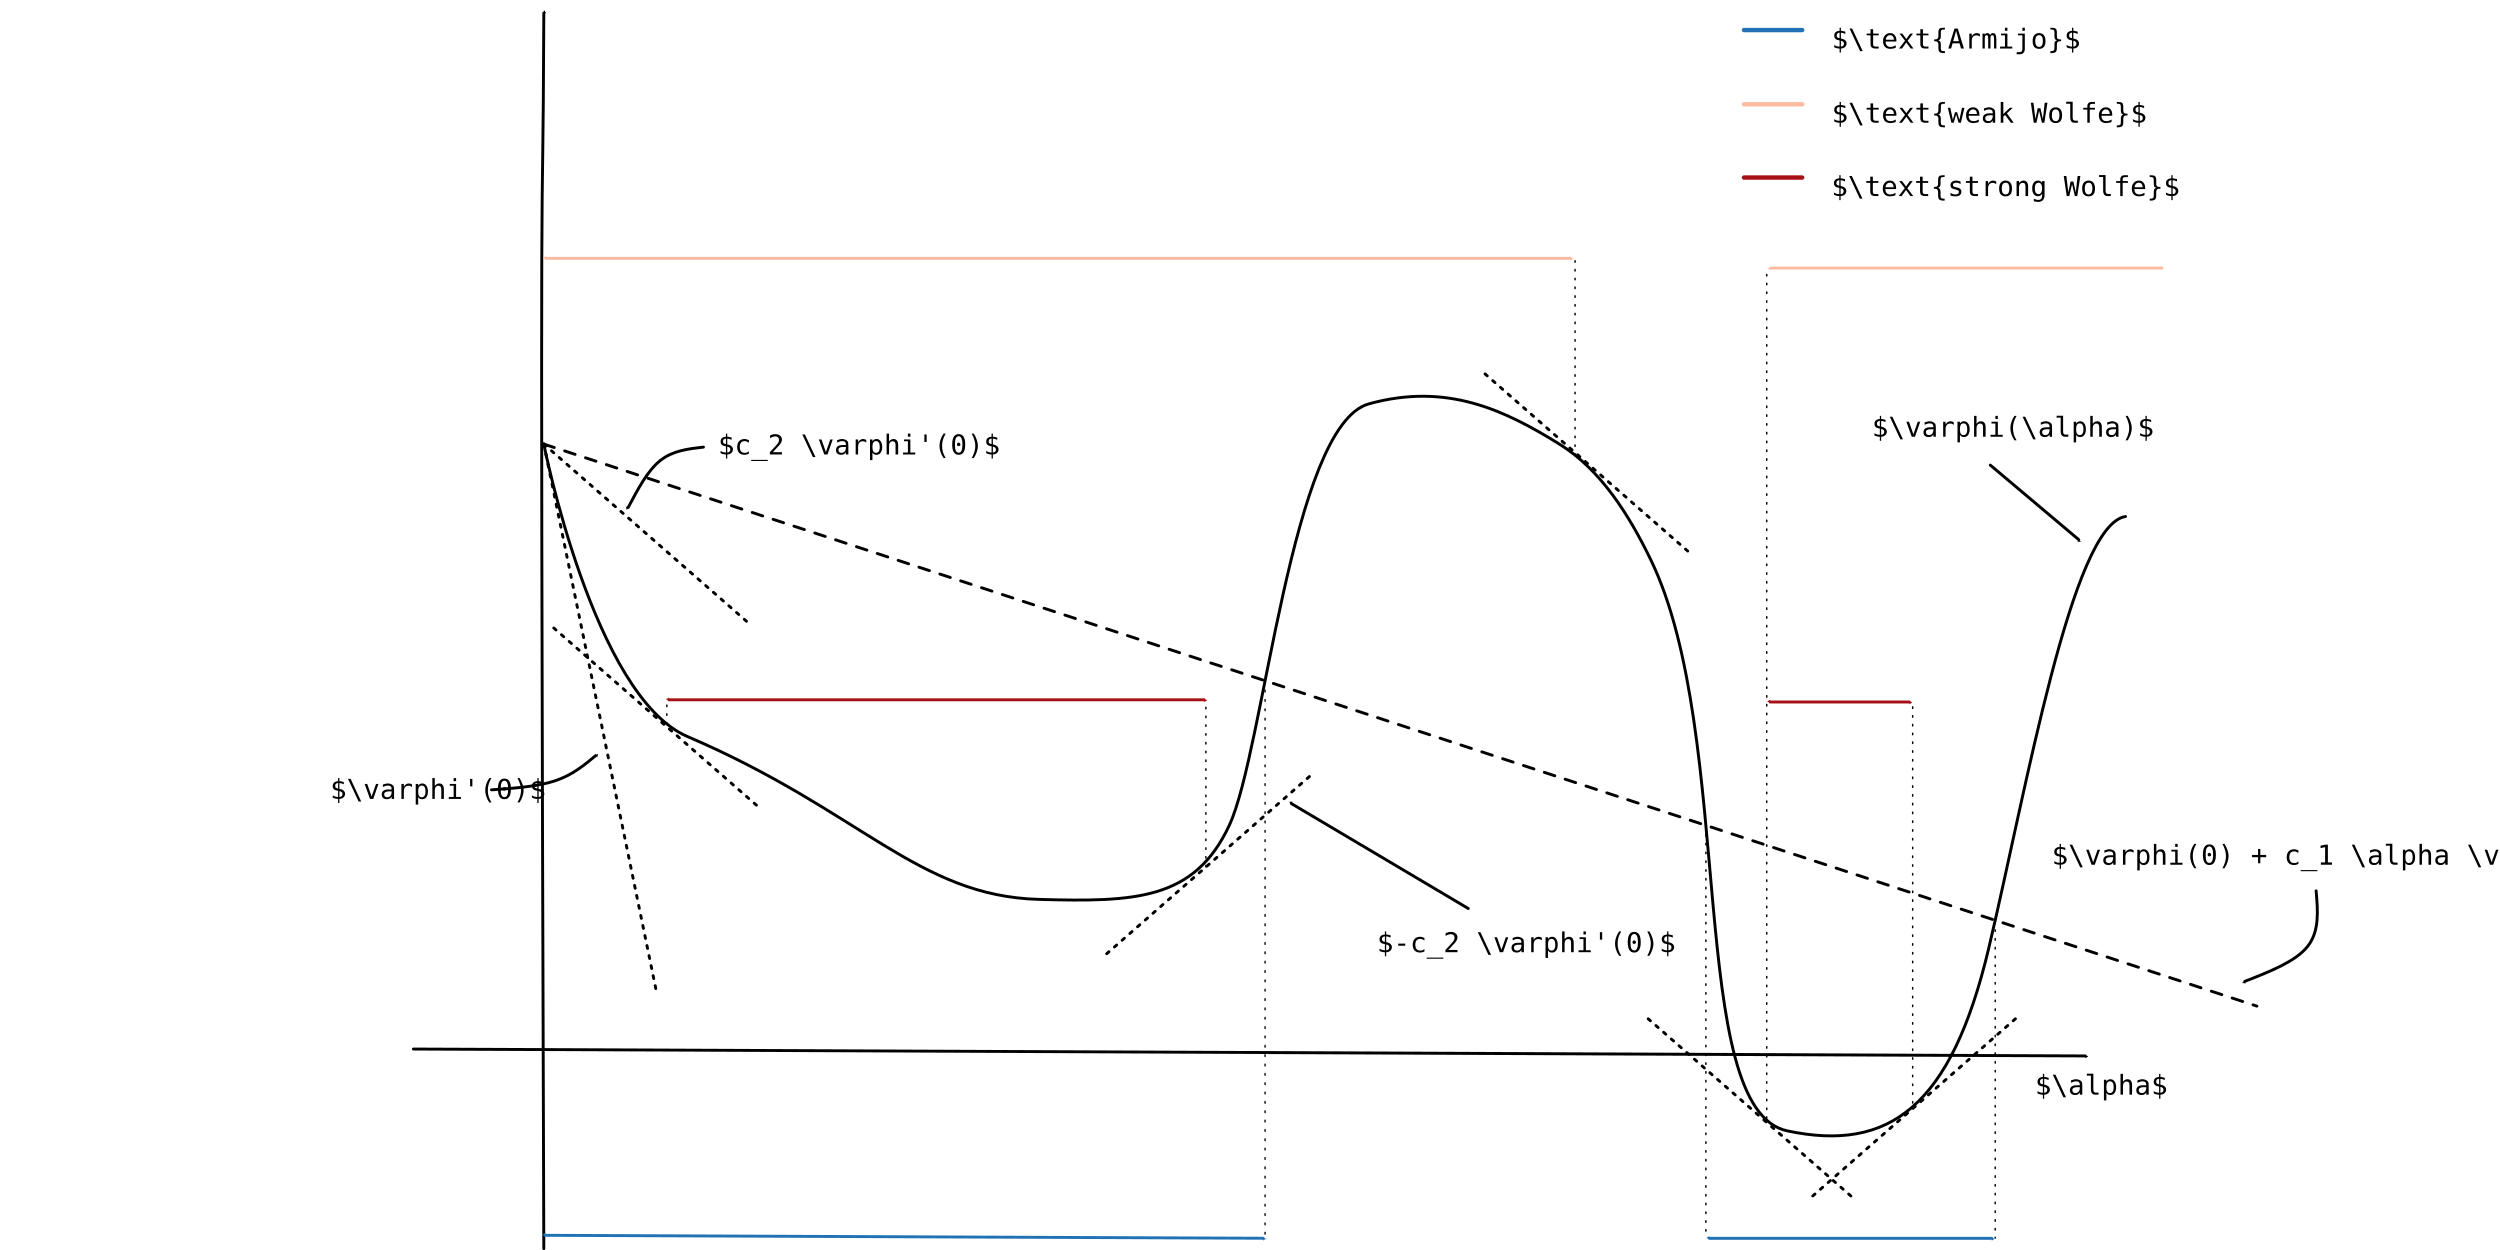
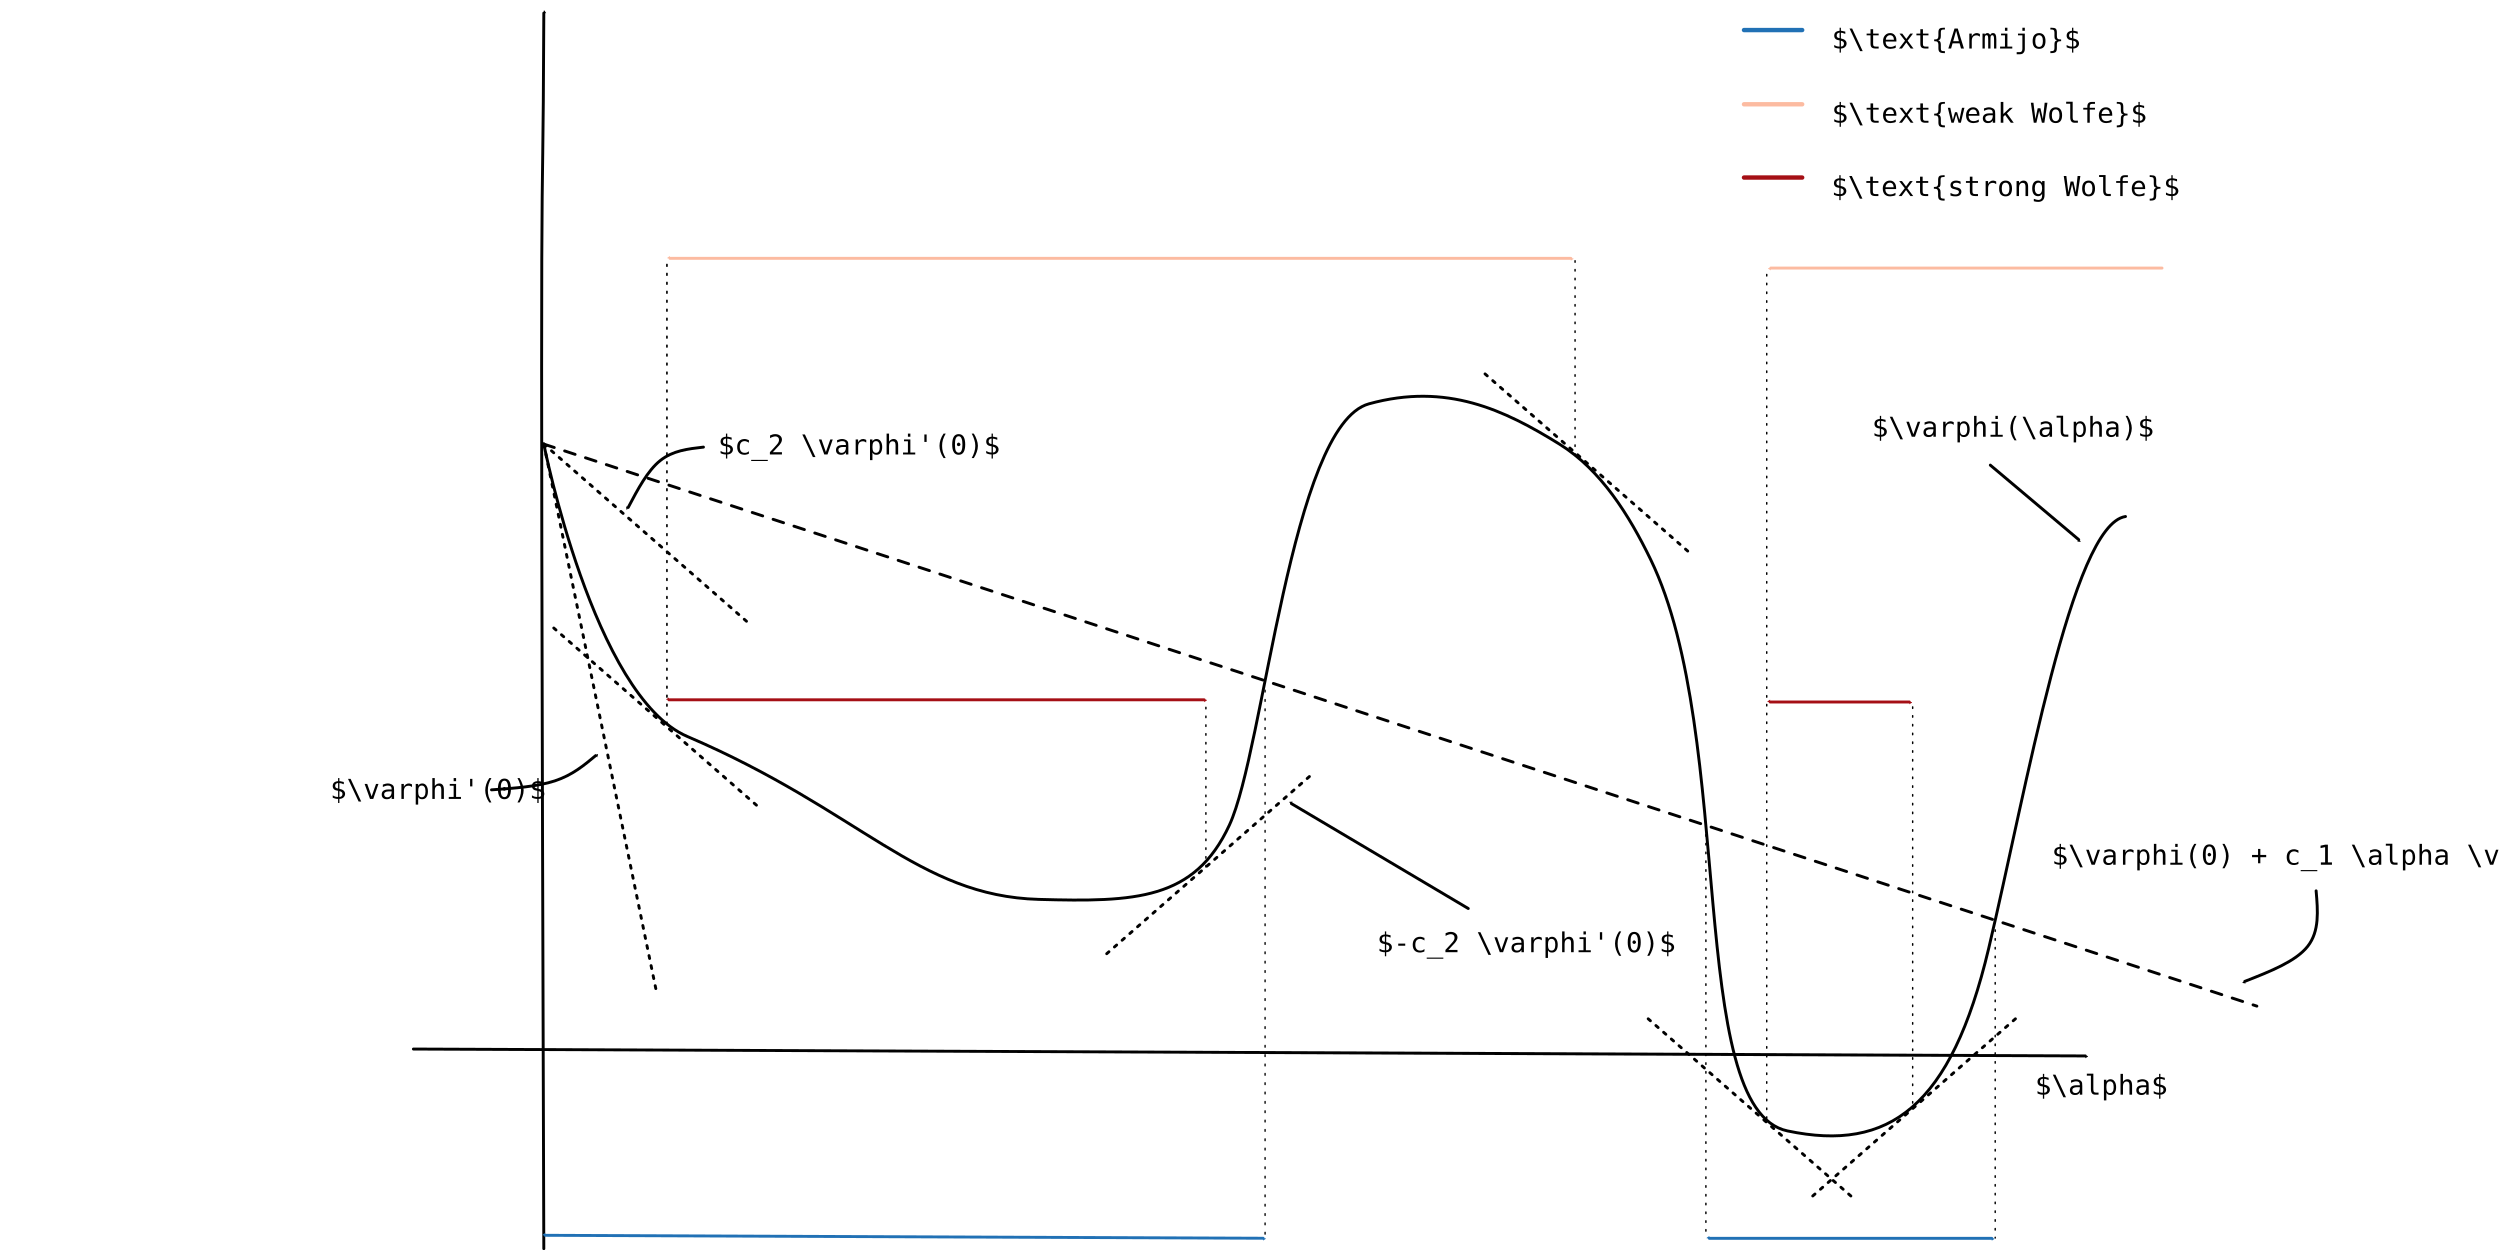
<svg xmlns="http://www.w3.org/2000/svg" width="240mm" height="120mm" viewBox="0 0 240 120" version="1.1" id="svg8">
  <defs id="defs2">
    <marker id="marker-arrow-1.0616" orient="auto-start-reverse" refY="0" refX="0" markerHeight="1.69" markerWidth="0.911">
      <g transform="scale(1.343431)" id="g1-6">
        <path d="M -1.554,2.072 C -1.425,1.295 0,0.13 0.389,0 0,-0.13 -1.425,-1.295 -1.554,-2.072" style="fill:none;stroke:#000000;stroke-width:0.6;stroke-linecap:round;stroke-linejoin:round;stroke-miterlimit:10;stroke-dasharray:none;stroke-opacity:1" id="path1-2" />
      </g>
    </marker>
    <marker id="marker1" orient="auto-start-reverse" refY="0" refX="0" markerHeight="1.69" markerWidth="0.911">
      <g transform="scale(1.343431)" id="g1">
        <path d="M -1.554,2.072 C -1.425,1.295 0,0.13 0.389,0 0,-0.13 -1.425,-1.295 -1.554,-2.072" style="fill:none;stroke:#000000;stroke-width:0.6;stroke-linecap:round;stroke-linejoin:round;stroke-miterlimit:10;stroke-dasharray:none;stroke-opacity:1" id="path1" />
      </g>
    </marker>
    <marker id="marker-arrow-0.5308-ctx" orient="auto-start-reverse" refY="0" refX="0" markerHeight="1.690" markerWidth="0.911">
      <g transform="scale(2.153529)" id="g1-3">
        <path d="M -1.554,2.072 C -1.425,1.295 0,0.13 0.389,0 0,-0.13 -1.425,-1.295 -1.554,-2.072" style="fill:none;stroke:context-stroke;stroke-width:0.6;stroke-linecap:round;stroke-linejoin:round;stroke-miterlimit:10;stroke-dasharray:none" id="path1-8" />
      </g>
    </marker>
    <marker id="marker-arrow-1.0616-ctx" orient="auto-start-reverse" refY="0" refX="0" markerHeight="1.690" markerWidth="0.911">
      <g transform="scale(1.343431)" id="g1-4">
        <path d="M -1.554,2.072 C -1.425,1.295 0,0.13 0.389,0 0,-0.13 -1.425,-1.295 -1.554,-2.072" style="fill:none;stroke:context-stroke;stroke-width:0.6;stroke-linecap:round;stroke-linejoin:round;stroke-miterlimit:10;stroke-dasharray:none" id="path1-80" />
      </g>
    </marker>
    <marker id="marker-arrow-1.0616-ctx-3" orient="auto-start-reverse" refY="0" refX="0" markerHeight="1.690" markerWidth="0.911">
      <g transform="scale(1.343431)" id="g1-65">
        <path d="M -1.554,2.072 C -1.425,1.295 0,0.13 0.389,0 0,-0.13 -1.425,-1.295 -1.554,-2.072" style="fill:none;stroke:context-stroke;stroke-width:0.6;stroke-linecap:round;stroke-linejoin:round;stroke-miterlimit:10;stroke-dasharray:none" id="path1-9" />
      </g>
    </marker>
    <marker id="marker-arrow-1.0616-ctx-4" orient="auto-start-reverse" refY="0" refX="0" markerHeight="1.690" markerWidth="0.911">
      <g transform="scale(1.343431)" id="g1-1">
        <path d="M -1.554,2.072 C -1.425,1.295 0,0.13 0.389,0 0,-0.13 -1.425,-1.295 -1.554,-2.072" style="fill:none;stroke:context-stroke;stroke-width:0.6;stroke-linecap:round;stroke-linejoin:round;stroke-miterlimit:10;stroke-dasharray:none" id="path1-7" />
      </g>
    </marker>
    <marker id="marker-arrow-1.0616-ctx-1" orient="auto-start-reverse" refY="0" refX="0" markerHeight="1.690" markerWidth="0.911">
      <g transform="scale(1.343431)" id="g1-8">
        <path d="M -1.554,2.072 C -1.425,1.295 0,0.13 0.389,0 0,-0.13 -1.425,-1.295 -1.554,-2.072" style="fill:none;stroke:context-stroke;stroke-width:0.6;stroke-linecap:round;stroke-linejoin:round;stroke-miterlimit:10;stroke-dasharray:none" id="path1-78" />
      </g>
    </marker>
    <marker id="marker-arrow-1.0616-ctx-7" orient="auto-start-reverse" refY="0" refX="0" markerHeight="1.690" markerWidth="0.911">
      <g transform="scale(1.343431)" id="g1-15">
        <path d="M -1.554,2.072 C -1.425,1.295 0,0.13 0.389,0 0,-0.13 -1.425,-1.295 -1.554,-2.072" style="fill:none;stroke:context-stroke;stroke-width:0.6;stroke-linecap:round;stroke-linejoin:round;stroke-miterlimit:10;stroke-dasharray:none" id="path1-21" />
      </g>
    </marker>
    <marker id="marker-arrow-1.0616-ctx-0" orient="auto-start-reverse" refY="0" refX="0" markerHeight="1.690" markerWidth="0.911">
      <g transform="scale(1.343431)" id="g1-18">
        <path d="M -1.554,2.072 C -1.425,1.295 0,0.13 0.389,0 0,-0.13 -1.425,-1.295 -1.554,-2.072" style="fill:none;stroke:context-stroke;stroke-width:0.6;stroke-linecap:round;stroke-linejoin:round;stroke-miterlimit:10;stroke-dasharray:none" id="path1-76" />
      </g>
    </marker>
    <marker id="marker-arrow-1.0616-ctx-2" orient="auto-start-reverse" refY="0" refX="0" markerHeight="1.690" markerWidth="0.911">
      <g transform="scale(1.343431)" id="g1-9">
        <path d="M -1.554,2.072 C -1.425,1.295 0,0.13 0.389,0 0,-0.13 -1.425,-1.295 -1.554,-2.072" style="fill:none;stroke:context-stroke;stroke-width:0.6;stroke-linecap:round;stroke-linejoin:round;stroke-miterlimit:10;stroke-dasharray:none" id="path1-75" />
      </g>
    </marker>
    <marker id="marker-arrow-1.0616-ctx-32" orient="auto-start-reverse" refY="0" refX="0" markerHeight="1.690" markerWidth="0.911">
      <g transform="scale(1.343431)" id="g1-68">
        <path d="M -1.554,2.072 C -1.425,1.295 0,0.13 0.389,0 0,-0.13 -1.425,-1.295 -1.554,-2.072" style="fill:none;stroke:context-stroke;stroke-width:0.6;stroke-linecap:round;stroke-linejoin:round;stroke-miterlimit:10;stroke-dasharray:none" id="path1-91" />
      </g>
    </marker>
    <marker id="marker-arrow-1.0616-ctx-48" orient="auto-start-reverse" refY="0" refX="0" markerHeight="1.690" markerWidth="0.911">
      <g transform="scale(1.343431)" id="g1-87">
        <path d="M -1.554,2.072 C -1.425,1.295 0,0.13 0.389,0 0,-0.13 -1.425,-1.295 -1.554,-2.072" style="fill:none;stroke:context-stroke;stroke-width:0.6;stroke-linecap:round;stroke-linejoin:round;stroke-miterlimit:10;stroke-dasharray:none" id="path1-1" />
      </g>
    </marker>
    <marker id="marker-arrow-1.0616-ctx-9" orient="auto-start-reverse" refY="0" refX="0" markerHeight="1.690" markerWidth="0.911">
      <g transform="scale(1.343431)" id="g1-5">
        <path d="M -1.554,2.072 C -1.425,1.295 0,0.13 0.389,0 0,-0.13 -1.425,-1.295 -1.554,-2.072" style="fill:none;stroke:context-stroke;stroke-width:0.6;stroke-linecap:round;stroke-linejoin:round;stroke-miterlimit:10;stroke-dasharray:none" id="path1-90" />
      </g>
    </marker>
    <marker id="marker-arrow-1.0616-ctx-75" orient="auto-start-reverse" refY="0" refX="0" markerHeight="1.690" markerWidth="0.911">
      <g transform="scale(1.343431)" id="g1-7">
        <path d="M -1.554,2.072 C -1.425,1.295 0,0.13 0.389,0 0,-0.13 -1.425,-1.295 -1.554,-2.072" style="fill:none;stroke:context-stroke;stroke-width:0.6;stroke-linecap:round;stroke-linejoin:round;stroke-miterlimit:10;stroke-dasharray:none" id="path1-5" />
      </g>
    </marker>
    <marker id="marker-arrow-1.0616-ctx-40" orient="auto-start-reverse" refY="0" refX="0" markerHeight="1.690" markerWidth="0.911">
      <g transform="scale(1.343431)" id="g1-56">
        <path d="M -1.554,2.072 C -1.425,1.295 0,0.13 0.389,0 0,-0.13 -1.425,-1.295 -1.554,-2.072" style="fill:none;stroke:context-stroke;stroke-width:0.6;stroke-linecap:round;stroke-linejoin:round;stroke-miterlimit:10;stroke-dasharray:none" id="path1-85" />
      </g>
    </marker>
    <marker id="marker-arrow-1.0616-ctx-8" orient="auto-start-reverse" refY="0" refX="0" markerHeight="1.690" markerWidth="0.911">
      <g transform="scale(1.343431)" id="g1-75">
        <path d="M -1.554,2.072 C -1.425,1.295 0,0.13 0.389,0 0,-0.13 -1.425,-1.295 -1.554,-2.072" style="fill:none;stroke:context-stroke;stroke-width:0.6;stroke-linecap:round;stroke-linejoin:round;stroke-miterlimit:10;stroke-dasharray:none" id="path1-95" />
      </g>
    </marker>
    <marker id="marker-arrow-1.0616-ctx-6" orient="auto-start-reverse" refY="0" refX="0" markerHeight="1.690" markerWidth="0.911">
      <g transform="scale(1.343431)" id="g1-0">
        <path d="M -1.554,2.072 C -1.425,1.295 0,0.13 0.389,0 0,-0.13 -1.425,-1.295 -1.554,-2.072" style="fill:none;stroke:context-stroke;stroke-width:0.6;stroke-linecap:round;stroke-linejoin:round;stroke-miterlimit:10;stroke-dasharray:none" id="path1-4" />
      </g>
    </marker>
  </defs>
  <g id="layer1" transform="translate(0,-177)" style="display:inline">
    <path style="opacity:0.996;fill:none;fill-opacity:1;stroke:#000000;stroke-width:0.281;stroke-linecap:round;stroke-dasharray:none;stroke-opacity:1;marker-start:none;marker-end:url(#marker-arrow-1.0616);paint-order:fill markers stroke" d="m 52.206,296.874 c -0.413,-124.831 -0.107,-88.919 0,-118.616" id="path4" />
    <path style="opacity:0.996;fill:none;fill-opacity:1;stroke:#000000;stroke-width:0.281;stroke-linecap:round;stroke-dasharray:none;stroke-opacity:1;marker-start:none;marker-end:url(#marker-arrow-1.0616);paint-order:fill markers stroke" d="m 39.687,277.708 160.507,0.662" id="path5" />
    <text style="font-size:2.646px;font-family:monospace;-inkscape-font-specification:'monospace, Normal';fill:#000000;fill-opacity:1;stroke:none;stroke-width:0.265" xml:space="preserve" id="text1" y="282.089" x="195.352">
      <tspan id="tspan1" x="195.352" y="282.089" style="stroke-width:0.265">$\alpha$</tspan>
    </text>
    <path style="fill:none;fill-opacity:1;stroke:#000000;stroke-width:0.281;stroke-linecap:round;stroke-dasharray:none;stroke-opacity:1;marker-start:none;marker-end:none;paint-order:fill markers stroke" d="m 52.206,219.633 c 0,0 4.774,24.211 13.788,28.074 16.683,7.15 22.098,15.312 33.739,15.635 9.272,0.258 14.941,0.076 18.289,-7.135 3.348,-7.212 5.924,-38.377 13.393,-40.438 7.469,-2.061 12.992,0.581 18.287,3.863 4,2.48 6.701,6.842 8.757,11.075 8.213,16.915 3.348,52.801 13.136,54.861 9.787,2.061 15.711,-2.318 19.317,-17.514 3.606,-15.196 7.984,-40.695 13.136,-41.468" id="path2" />
    <path style="fill:none;fill-opacity:1;stroke:#000000;stroke-width:0.3;stroke-linecap:round;stroke-dasharray:none;stroke-opacity:1;marker-start:none;marker-end:url(#marker-arrow-1.0616-ctx);paint-order:fill markers stroke" d="m 204.853,254.805 c -3.101,-2.476 -6.203,-4.952 -9.304,-7.428" id="path3" transform="matrix(-0.9124615,0,0,-0.9630415,377.99,467.0418)" />
    <text style="font-size:2.646px;font-family:monospace;-inkscape-font-specification:'monospace, Normal';fill:#000000;fill-opacity:1;stroke:none;stroke-width:0.265" xml:space="preserve" id="text1-6" y="218.923" x="179.7">
      <tspan id="tspan1-0" x="179.7" y="218.923" style="stroke-width:0.265">$\varphi(\alpha)$</tspan>
    </text>
    <path style="fill:none;fill-opacity:1;stroke:black;stroke-width:0.281;stroke-linecap:round;stroke-dasharray:0.281,0.702;stroke-opacity:1;marker-start:none;marker-end:none;paint-order:fill markers stroke" d="m 52.206,219.633 c 3.607,17.537 7.214,35.075 10.821,52.612" id="path6" />
    <text style="font-size:2.646px;font-family:monospace;-inkscape-font-specification:'monospace, Normal';fill:#000000;fill-opacity:1;stroke:none;stroke-width:0.265" xml:space="preserve" id="text1-3" y="253.693" x="31.692">
      <tspan id="tspan1-8" x="31.692" y="253.693" style="fill:#000000;stroke:none;stroke-width:0.265">$\varphi'(0)$</tspan>
    </text>
    <path style="fill:none;fill-opacity:1;stroke:#000000;stroke-width:0.281;stroke-linecap:round;stroke-dasharray:none;stroke-opacity:1;marker-start:none;marker-end:url(#marker-arrow-1.0616-ctx);paint-order:fill markers stroke" d="m 47.185,252.826 c 2.207,-0.157 4.413,-0.314 6.08,-0.862 1.667,-0.548 2.794,-1.487 3.92,-2.426" id="path7" />
    <path style="fill:#cb181d;fill-opacity:1;stroke:#000000;stroke-width:0.281;stroke-linecap:round;stroke-dasharray:1.053, 1.053;stroke-opacity:1;marker-start:none;marker-end:none;paint-order:fill markers stroke" d="M 52.206,219.633 C 107.023,237.618 161.841,255.603 216.658,273.588" id="path8" />
    <text style="font-size:2.646px;font-family:monospace;-inkscape-font-specification:'monospace, Normal';fill:#000000;fill-opacity:1;stroke:none;stroke-width:0.265" xml:space="preserve" id="text1-35" y="260.01" x="196.959">
      <tspan id="tspan1-2" x="196.959" y="260.01" style="stroke-width:0.265">$\varphi(0) + c_1 \alpha \varphi'(0)$</tspan>
    </text>
    <path style="fill:none;fill-opacity:1;stroke:#000000;stroke-width:0.281;stroke-linecap:round;stroke-dasharray:none;stroke-opacity:1;marker-start:none;marker-end:url(#marker-arrow-1.0616-ctx);paint-order:fill markers stroke" d="m 193.371,271.707 c 1.939,0.166 3.877,0.331 5.326,-0.81 1.448,-1.141 2.406,-3.59 3.364,-6.038" id="path9" transform="matrix(0,1,1,0,-49.3595,69.15096)" />
    <path style="fill:none;fill-opacity:1;stroke:#000000;stroke-width:0.1;stroke-linecap:round;stroke-dasharray:0.1, 0.499;stroke-opacity:1;marker-start:none;marker-end:none;paint-order:fill markers stroke" d="m 121.448,242.35 c 0,11.898 0,23.797 0,35.695" id="path10" transform="matrix(1.322057,0,0,1.498052,-39.11312,-120.6804)" />
    <path style="fill:none;fill-opacity:1;stroke:#000000;stroke-width:0.079;stroke-linecap:round;stroke-dasharray:0.079, 0.394;stroke-opacity:1;marker-start:none;marker-end:none;paint-order:fill markers stroke" d="m 163.766,256.235 c 0,7.328 0,14.657 0,21.985" id="path11" transform="matrix(1.781437,0,0,1.781437,-127.973,-200.1832)" />
    <path style="fill:none;fill-opacity:1;stroke:#000000;stroke-width:0.06;stroke-linecap:round;stroke-dasharray:0.06, 0.3;stroke-opacity:1;marker-start:none;marker-end:none;paint-order:fill markers stroke" d="m 191.54,265.347 c 0,4.329 0,8.658 0,12.988" id="path12" transform="matrix(2.342202,0,0,2.342202,-257.0857,-356.0696)" />
    <path style="fill:none;fill-opacity:1;stroke:#2171b5;stroke-width:0.283;stroke-linecap:round;stroke-dasharray:none;stroke-opacity:1;marker-start:url(#marker-arrow-1.0616-ctx);marker-end:url(#marker-arrow-1.0616-ctx);paint-order:fill markers stroke" d="m 52.166,277.76 c 23.094,0.095 46.188,0.19 69.282,0.286" id="path13" transform="matrix(0.9947782,0,0,0.9887934,0.4438259,20.94168)" />
    <path style="fill:none;fill-opacity:1;stroke:#2171b5;stroke-width:0.288;stroke-linecap:round;stroke-dasharray:none;stroke-opacity:1;marker-start:url(#marker-arrow-1.0616-ctx);marker-end:url(#marker-arrow-1.0616-ctx);paint-order:fill markers stroke" d="m 163.766,278.22 c 9.258,0 18.516,0 27.774,0" id="path14" transform="matrix(0.9762404,0,0,0.9762404,4.220943,24.27225)" />
    <path style="fill:none;fill-opacity:1;stroke:black;stroke-width:0.281;stroke-linecap:round;stroke-dasharray:0.281,0.702;stroke-opacity:1;marker-start:none;marker-end:none;paint-order:fill markers stroke" d="M 52.206,219.633 C 58.829,225.422 65.452,231.211 72.076,237" id="path15" />
    <path style="fill:none;fill-opacity:1;stroke:#000000;stroke-width:0.281;stroke-linecap:round;stroke-dasharray:0.281, 0.702;stroke-opacity:1;marker-start:none;marker-end:none;paint-order:fill markers stroke" d="M 52.206,219.633 C 58.829,225.422 65.452,231.211 72.076,237" id="path16" transform="translate(0.9565354,17.65754)" />
    <path style="fill:none;fill-opacity:1;stroke:#000000;stroke-width:0.281;stroke-linecap:round;stroke-dasharray:0.281, 0.702;stroke-opacity:1;marker-start:none;marker-end:none;paint-order:fill markers stroke" d="M 52.206,219.633 C 58.829,225.422 65.452,231.211 72.076,237" id="path19" transform="translate(90.3584,-6.736511)" />
    <path style="fill:none;fill-opacity:1;stroke:#000000;stroke-width:0.281;stroke-linecap:round;stroke-dasharray:0.281, 0.702;stroke-opacity:1;marker-start:none;marker-end:none;paint-order:fill markers stroke" d="M 52.206,219.633 C 58.829,225.422 65.452,231.211 72.076,237" id="path21" transform="translate(106.0211,55.17462)" />
    <path style="fill:none;fill-opacity:1;stroke:#000000;stroke-width:0.281;stroke-linecap:round;stroke-dasharray:0.281, 0.702;stroke-opacity:1;marker-start:none;marker-end:none;paint-order:fill markers stroke" d="M 52.206,219.633 C 58.829,225.422 65.452,231.211 72.076,237" id="path23" transform="matrix(-1,0,0,1,245.6862,55.17462)" />
    <path style="fill:none;fill-opacity:1;stroke:#000000;stroke-width:0.281;stroke-linecap:round;stroke-dasharray:0.281, 0.702;stroke-opacity:1;marker-start:none;marker-end:none;paint-order:fill markers stroke" d="M 52.206,219.633 C 58.829,225.422 65.452,231.211 72.076,237" id="path25" transform="matrix(-1,0,0,1,177.9071,31.9167)" />
    <text style="font-size:2.646px;font-family:monospace;-inkscape-font-specification:'monospace, Normal';fill:#000000;fill-opacity:1;stroke:none;stroke-width:0.265" xml:space="preserve" id="text1-2" y="220.627" x="68.924">
      <tspan id="tspan1-1" x="68.924" y="220.627" style="stroke-width:0.265">$c_2 \varphi'(0)$</tspan>
    </text>
    <text style="font-size:2.646px;font-family:monospace;-inkscape-font-specification:'monospace, Normal';fill:#000000;fill-opacity:1;stroke:none;stroke-width:0.265" xml:space="preserve" id="text1-24" y="268.415" x="132.183">
      <tspan id="tspan1-5" x="132.183" y="268.415" style="stroke-width:0.265">$-c_2 \varphi'(0)$</tspan>
    </text>
    <path style="fill:none;fill-opacity:1;stroke:#000000;stroke-width:0.281;stroke-linecap:round;stroke-dasharray:none;stroke-opacity:1;marker-start:none;marker-end:url(#marker-arrow-1.0616-ctx);paint-order:fill markers stroke" d="m 140.953,264.218 c -5.658,-3.356 -11.317,-6.712 -16.975,-10.068" id="path29" />
    <path style="fill:none;fill-opacity:1;stroke:#a50f15;stroke-width:0.317;stroke-linecap:round;stroke-dasharray:none;stroke-opacity:1;marker-start:url(#marker-arrow-1.0616-ctx);marker-end:url(#marker-arrow-1.0616-ctx);paint-order:fill markers stroke" d="m 63.027,245.904 c 19.235,0 38.47,0 57.704,0" id="path31" transform="matrix(0.8905465,0,0,0.8840674,8.087415,26.78653)" />
    <path style="fill:none;fill-opacity:1;stroke:#000000;stroke-width:0.126;stroke-linecap:round;stroke-dasharray:0.126, 0.629;stroke-opacity:1;marker-start:none;marker-end:none;paint-order:fill markers stroke" d="m 115.766,260.233 c 0,-4.776 0,-9.553 0,-14.329" id="path32" transform="matrix(1.117011,0,0,1.117011,-13.54589,-30.45823)" />
    <path style="fill:none;fill-opacity:1;stroke:#fcbba1;stroke-width:0.285;stroke-linecap:round;stroke-dasharray:none;stroke-opacity:1;marker-start:none;marker-end:url(#marker-arrow-1.0616-ctx);paint-order:fill markers stroke" d="m 169.361,284.358 c 12.69,0 25.38,0 38.069,0" id="path34" transform="matrix(-0.9865962,0,0,0.9865962,374.6431,-77.81259)" />
-     <path style="fill:none;fill-opacity:1;stroke:#000000;stroke-width:0.05;stroke-linecap:round;stroke-dasharray:0.05, 0.251;stroke-opacity:1;marker-start:none;marker-end:none;paint-order:fill markers stroke" d="m 64.017,246.658 c 0,-0.277 0,-0.553 0,-0.83" id="path35" transform="matrix(2.792304,0,0,2.792304,-114.7376,-442.2354)" />
+     <path style="fill:none;fill-opacity:1;stroke:#000000;stroke-width:0.003;stroke-linecap:round;stroke-dasharray:0.003, 0.013;stroke-opacity:1;marker-start:none;marker-end:none;paint-order:fill markers stroke" d="m 64.017,246.658 c 0,-0.277 0,-0.553 0,-0.83" id="path35" transform="matrix(53.85367,0,0,53.85367,-3383.525,-13036.939)" />
    <path style="fill:none;fill-opacity:1;stroke:#000000;stroke-width:0.142;stroke-linecap:round;stroke-dasharray:0.142, 0.709;stroke-opacity:1;marker-start:none;marker-end:none;paint-order:fill markers stroke" d="m 169.607,284.358 c 0,-27.506 0,-55.013 0,-82.519" id="path36" transform="matrix(0.9898708,0,0,0.9898708,1.717982,2.881027)" />
    <path style="fill:none;fill-opacity:1;stroke:#000000;stroke-width:0.14;stroke-linecap:round;stroke-dasharray:0.14, 0.702;stroke-opacity:1;marker-start:none;marker-end:none;paint-order:fill markers stroke" d="m 183.616,282.894 c 0,-12.894 0,-25.788 0,-38.682" id="path37" />
    <path style="fill:none;fill-opacity:1;stroke:#a50f15;stroke-width:0.294;stroke-linecap:round;stroke-dasharray:none;stroke-opacity:1;marker-start:url(#marker-arrow-1.0616-ctx);marker-end:url(#marker-arrow-1.0616-ctx);paint-order:fill markers stroke" d="m 169.607,244.39 c 4.67,0 9.339,0 14.009,0" id="path38" transform="matrix(0.954184,0,0,0.954184,8.094567,11.19698)" />
    <text style="font-size:2.646px;font-family:monospace;-inkscape-font-specification:'monospace, Normal';fill:#000000;fill-opacity:1;stroke:none;stroke-width:0.265" xml:space="preserve" id="text1-8" y="181.659" x="175.836">
      <tspan id="tspan1-6" x="175.836" y="181.659" style="stroke-width:0.265">$\text{Armijo}$</tspan>
    </text>
    <text style="font-size:2.646px;font-family:monospace;-inkscape-font-specification:'monospace, Normal';fill:#000000;fill-opacity:1;stroke:none;stroke-width:0.265" xml:space="preserve" id="text1-23" y="188.785" x="175.836">
      <tspan id="tspan1-7" x="175.836" y="188.785" style="stroke-width:0.265">$\text{weak Wolfe}$</tspan>
    </text>
    <text style="font-size:2.646px;font-family:monospace;-inkscape-font-specification:'monospace, Normal';fill:#000000;fill-opacity:1;stroke:none;stroke-width:0.265" xml:space="preserve" id="text1-33" y="195.819" x="175.809">
      <tspan id="tspan1-3" x="175.809" y="195.819" style="stroke-width:0.265">$\text{strong Wolfe}$</tspan>
    </text>
    <path style="fill:none;fill-opacity:1;stroke:black;stroke-width:0.14;stroke-linecap:round;stroke-dasharray:0.14,0.702;stroke-opacity:1;marker-start:none;marker-end:none;paint-order:fill markers stroke" d="m 151.206,220.697 c 0,-6.298 0,-12.597 0,-18.895" id="path40" />
-     <path style="fill:none;fill-opacity:1;stroke:#fcbba1;stroke-width:0.283;stroke-linecap:round;stroke-dasharray:none;stroke-opacity:1;marker-start:url(#marker-arrow-1.0616-ctx);marker-end:url(#marker-arrow-1.0616-ctx);paint-order:fill markers stroke" d="m 151.206,201.802 c -33.065,0 -66.13,0 -99.195,0" id="path41" transform="matrix(0.9916105,0,0,0.9916105,0.8304335,1.69302)" />
+     <path style="fill:none;fill-opacity:1;stroke:#fcbba1;stroke-width:0.322;stroke-linecap:round;stroke-dasharray:none;stroke-opacity:1;marker-start:url(#marker-arrow-1.0616-ctx);marker-end:url(#marker-arrow-1.0616-ctx);paint-order:fill markers stroke" d="m 151.206,201.802 c -33.065,0 -66.13,0 -99.195,0" id="path41" transform="matrix(0.87186,0,0,0.87186,18.96884,25.85892)" />
    <path style="fill:none;fill-opacity:1;stroke:#2171b5;stroke-width:0.421;stroke-linecap:round;stroke-dasharray:none;stroke-opacity:1;marker-start:none;marker-end:none;paint-order:fill markers stroke" d="m 167.423,180.933 c 1.862,0 3.725,0 5.587,0" id="path42" transform="translate(0,-1.047659)" />
    <path style="fill:none;fill-opacity:1;stroke:#fcbba1;stroke-width:0.421;stroke-linecap:round;stroke-dasharray:none;stroke-opacity:1;marker-start:none;marker-end:none;paint-order:fill markers stroke" d="m 167.423,180.933 c 1.862,0 3.725,0 5.587,0" id="path43" transform="translate(0,6.077524)" />
    <path style="fill:none;fill-opacity:1;stroke:#a50f15;stroke-width:0.421;stroke-linecap:round;stroke-dasharray:none;stroke-opacity:1;marker-start:none;marker-end:none;paint-order:fill markers stroke" d="m 167.423,180.933 c 1.862,0 3.725,0 5.587,0" id="path44" transform="translate(0,13.11228)" />
    <path style="fill:none;fill-opacity:1;stroke:black;stroke-width:0.281;stroke-linecap:round;stroke-dasharray:none;stroke-opacity:1;marker-start:none;marker-end:url(#marker-arrow-1.0616-ctx);paint-order:fill markers stroke" d="m 67.53,219.923 c -1.477,0.167 -2.955,0.335 -4.158,1.3 -1.204,0.965 -2.134,2.729 -3.064,4.492" id="path46" />
  </g>
</svg>
